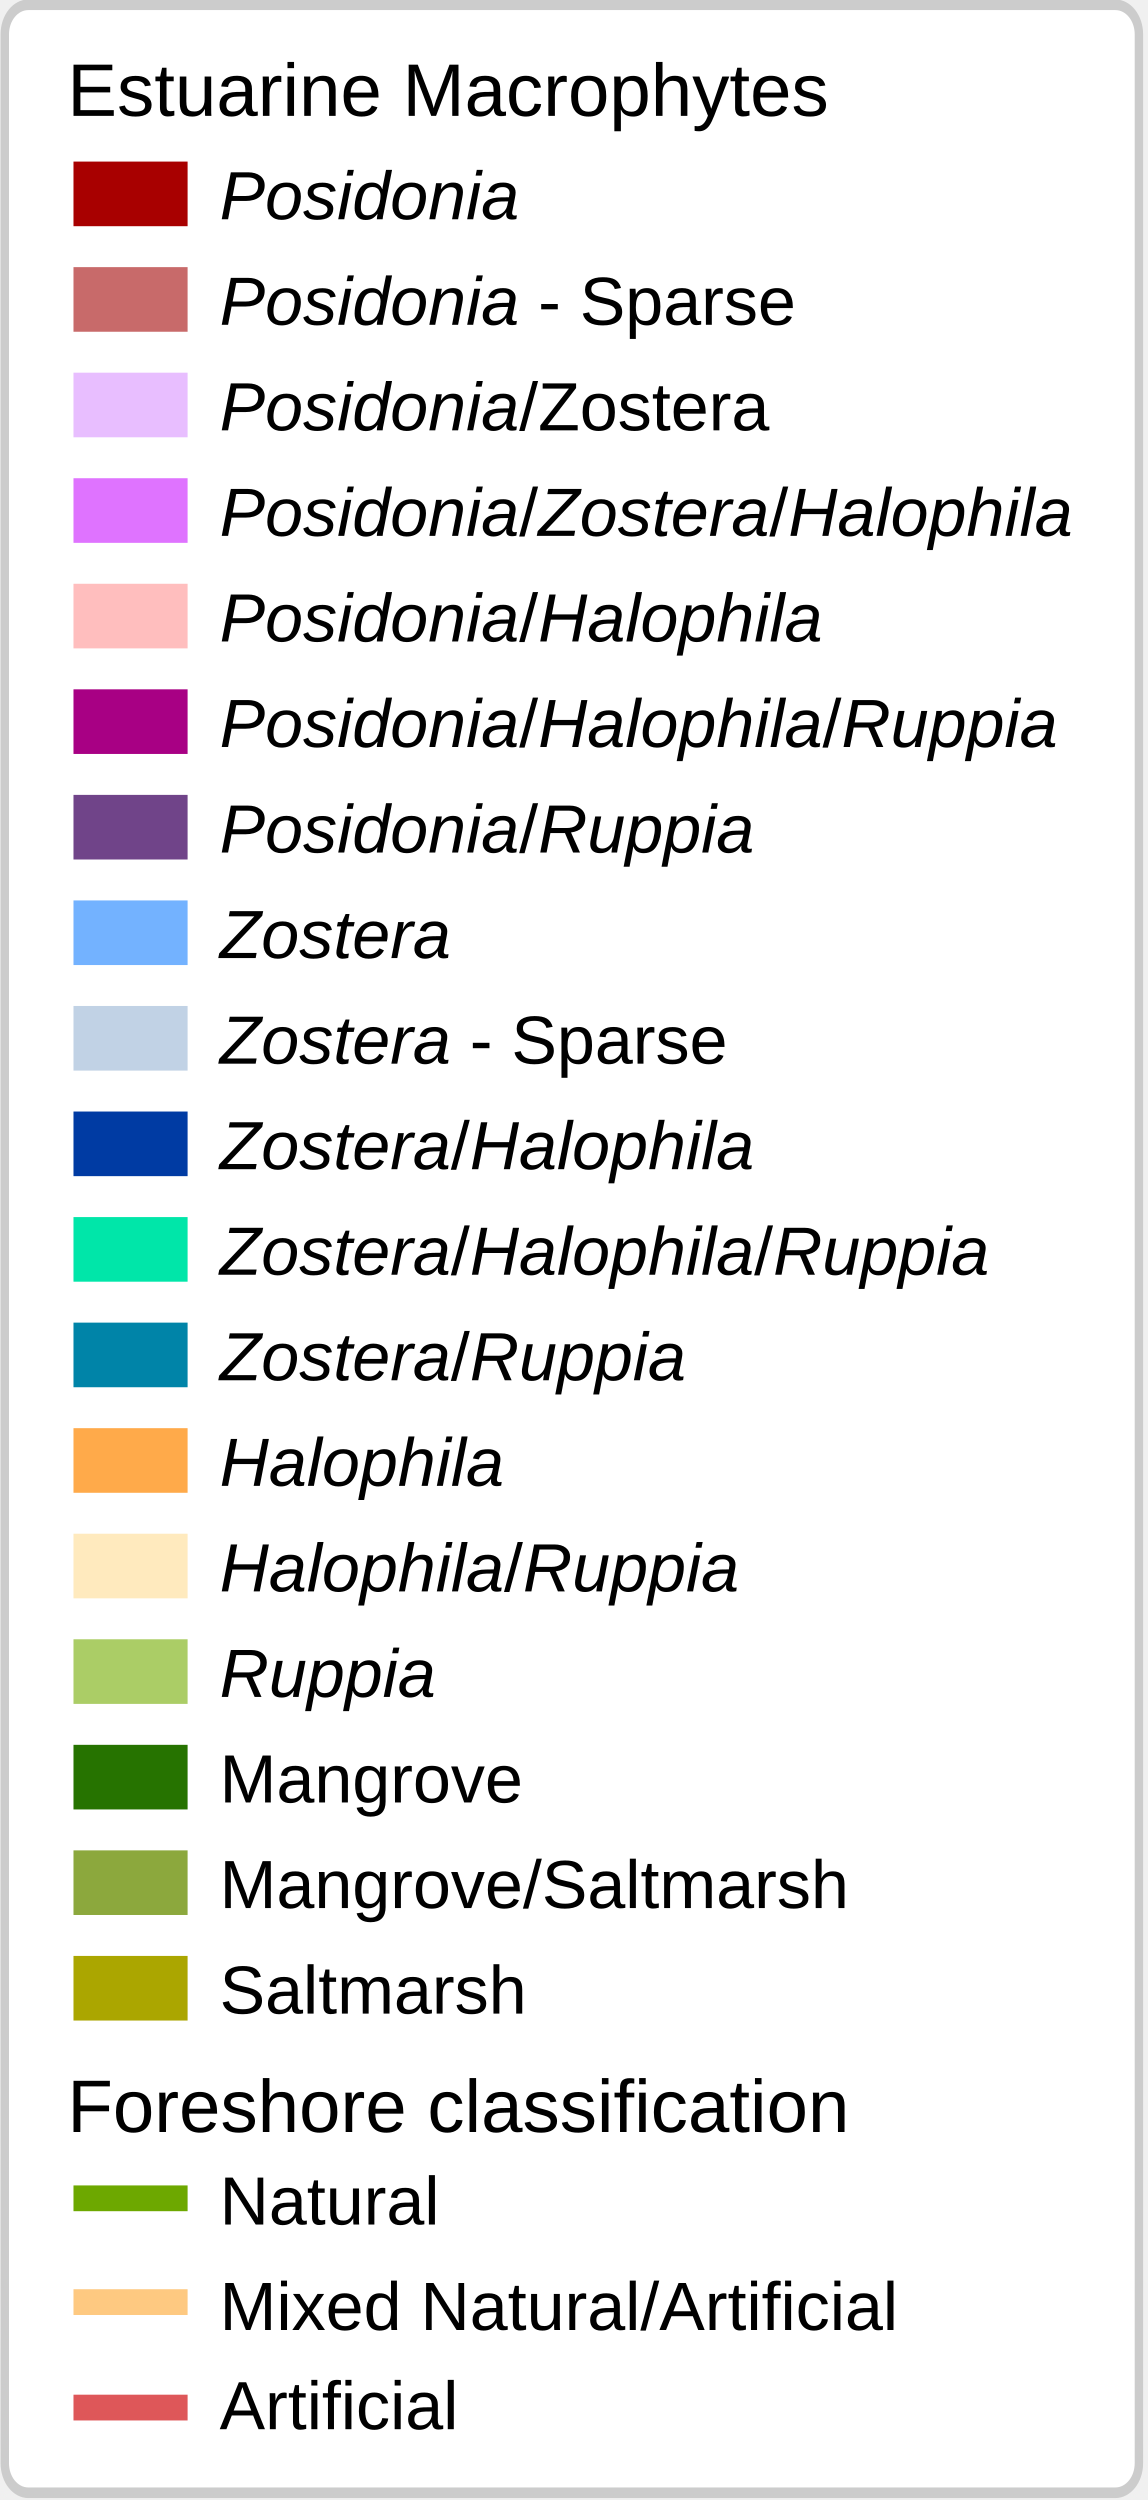
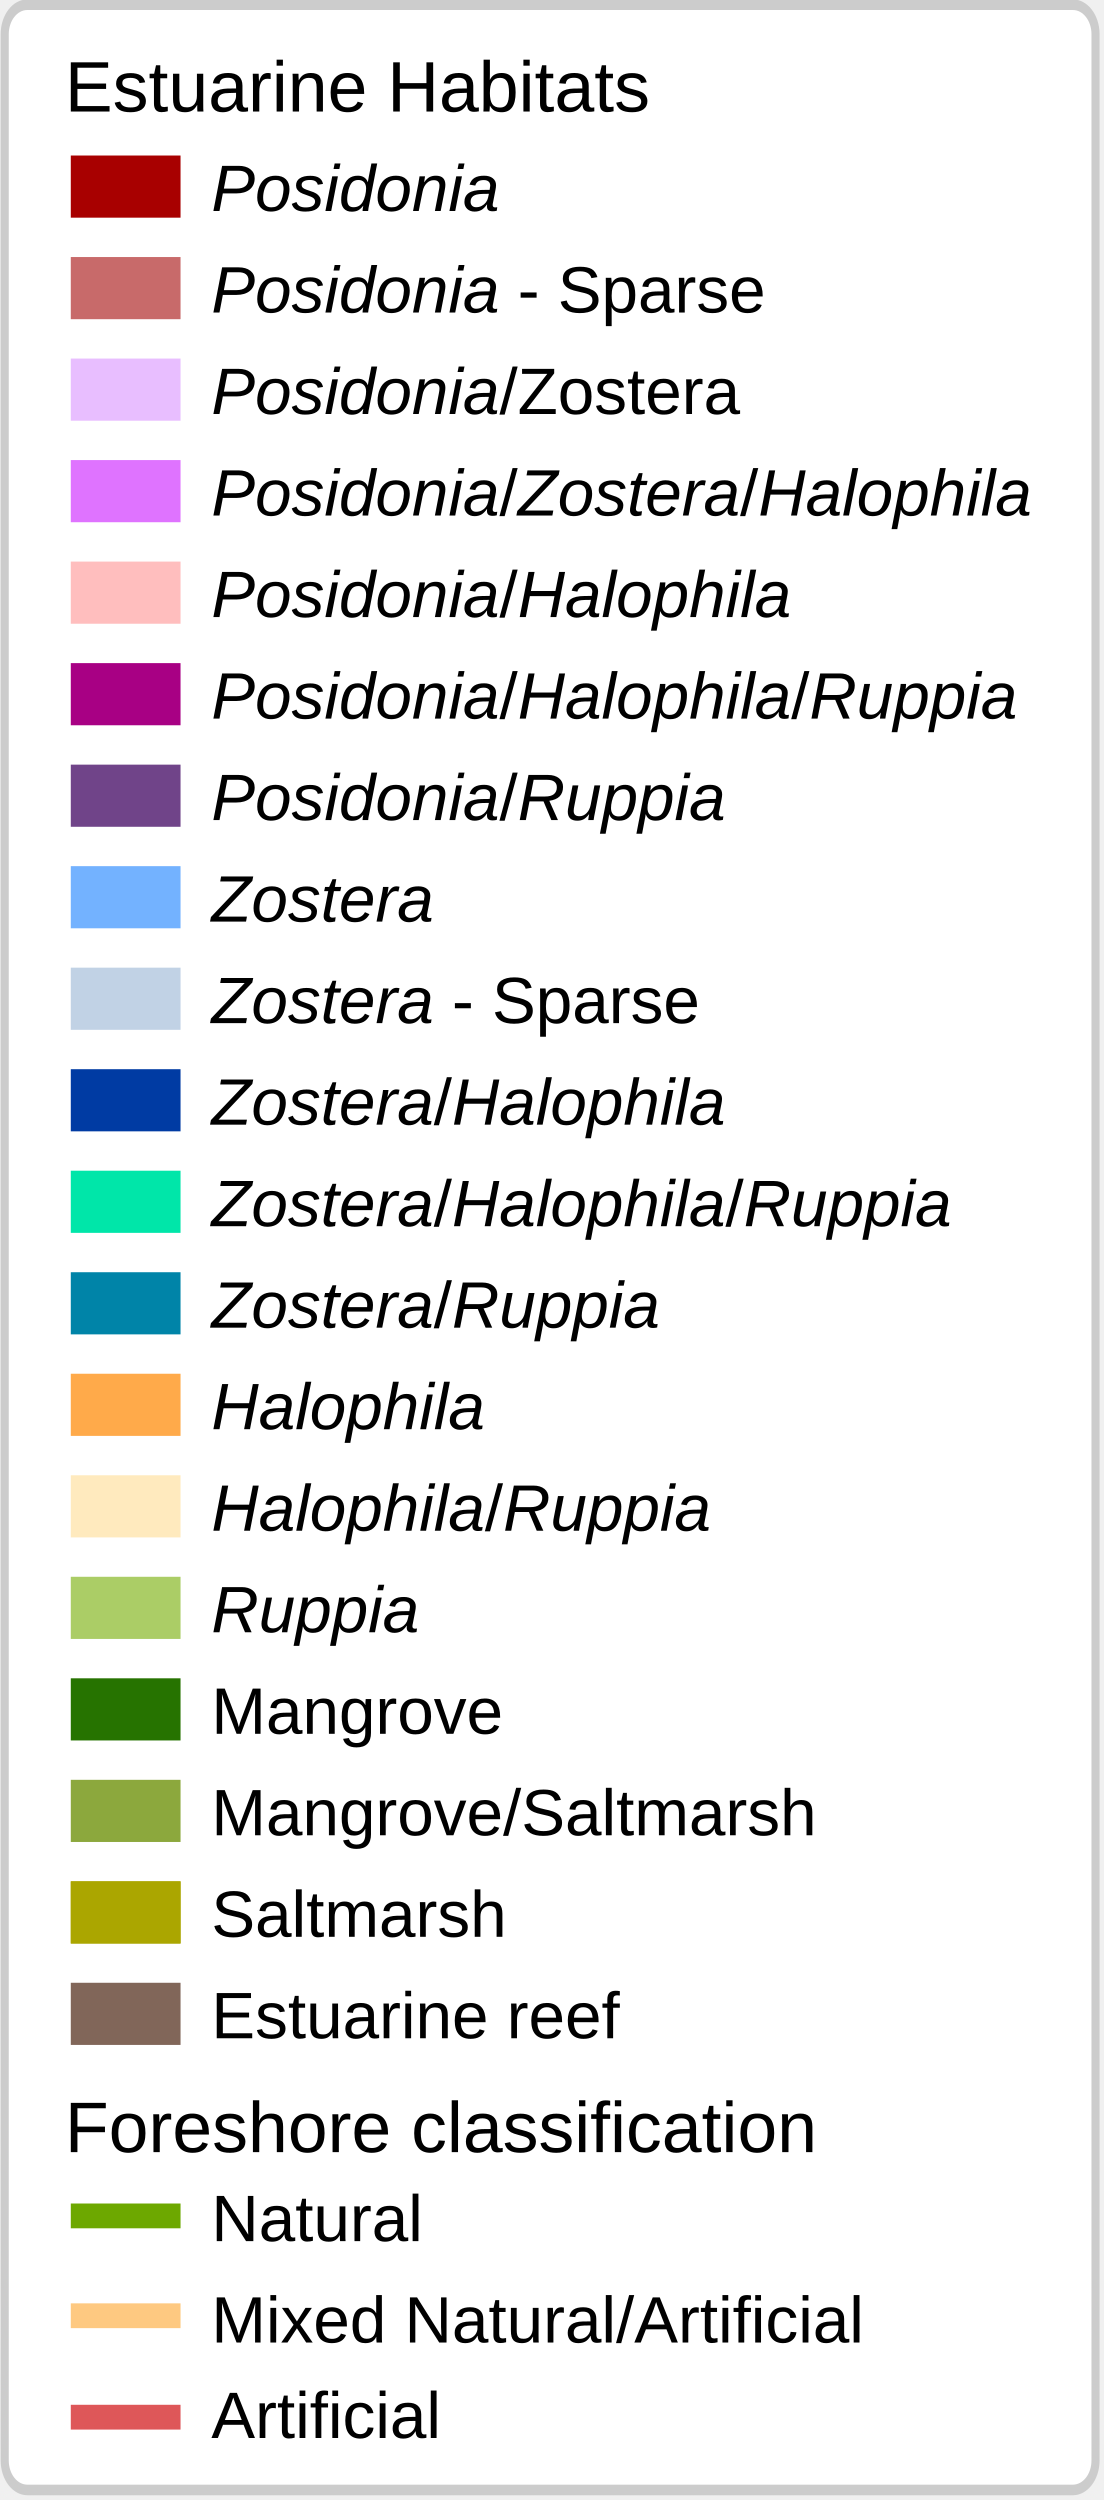
- <svg xmlns="http://www.w3.org/2000/svg" width="100%" height="100%" viewBox="0 0 185 403" version="1.1" xml:space="preserve" style="fill-rule:evenodd;clip-rule:evenodd;stroke-linecap:square;stroke-linejoin:bevel;">
-   <g transform="matrix(0.923441,0,0,0.923441,11.8449,26.0468)">
-     <path d="M0.001,0L19.921,0L19.921,11.28L0.001,11.28L0.001,0" style="fill:rgb(168,0,0);stroke:rgb(168,0,0);stroke-width:0.74px;" />
-   </g>
-   <g transform="matrix(1.09068,0,0,1.09068,35.4034,35.3424)">
+ <svg xmlns="http://www.w3.org/2000/svg" width="100%" height="100%" viewBox="0 0 185 419" version="1.1" xml:space="preserve" style="fill-rule:evenodd;clip-rule:evenodd;stroke-linecap:square;stroke-linejoin:bevel;">
+   <g transform="matrix(1.09068,0,0,1.09068,35.4218,35.3608)">
    <text x="0px" y="0px" style="font-family:'ArialMT', 'Arial', sans-serif;font-size:10.08px;">Posidonia</text>
  </g>
-   <g transform="matrix(0.923441,0,0,0.923441,11.8449,43.0614)">
+   <g transform="matrix(0.923441,0,0,0.923441,11.8633,43.0798)">
    <path d="M0.001,0L19.921,0L19.921,11.28L0.001,11.28L0.001,0" style="fill:rgb(200,106,106);stroke:rgb(200,106,106);stroke-width:0.24px;" />
  </g>
-   <g transform="matrix(1.09068,0,0,1.09068,35.4034,52.357)">
+   <g transform="matrix(1.09068,0,0,1.09068,35.4218,52.3754)">
    <text x="0px" y="0px" style="font-family:'ArialMT', 'Arial', sans-serif;font-size:10.08px;">Posidonia - Sparse</text>
  </g>
-   <g transform="matrix(0.923441,0,0,0.923441,11.8449,60.0759)">
+   <g transform="matrix(0.923441,0,0,0.923441,11.8633,60.0943)">
    <path d="M0.001,0L19.921,0L19.921,11.28L0.001,11.28L0.001,0" style="fill:rgb(232,190,255);stroke:rgb(232,190,255);stroke-width:0.74px;" />
  </g>
-   <g transform="matrix(1.09068,0,0,1.09068,35.4034,69.3716)">
+   <g transform="matrix(1.09068,0,0,1.09068,35.4218,69.39)">
    <text x="0px" y="0px" style="font-family:'ArialMT', 'Arial', sans-serif;font-size:10.08px;">Posidonia/Zostera</text>
  </g>
-   <g transform="matrix(0.923441,0,0,0.923441,11.8449,77.0901)">
+   <g transform="matrix(0.923441,0,0,0.923441,11.8633,77.1085)">
    <path d="M0.001,0L19.921,0L19.921,11.28L0.001,11.28L0.001,0" style="fill:rgb(223,115,255);stroke:rgb(223,115,255);stroke-width:0.74px;" />
  </g>
-   <g transform="matrix(1.09068,0,0,1.09068,35.4034,86.3862)">
+   <g transform="matrix(1.09068,0,0,1.09068,35.4218,86.4046)">
    <text x="0px" y="0px" style="font-family:'ArialMT', 'Arial', sans-serif;font-size:10.08px;">Posidonia/Zostera/Halophila</text>
  </g>
-   <g transform="matrix(0.923441,0,0,0.923441,11.8449,94.1042)">
+   <g transform="matrix(0.923441,0,0,0.923441,11.8633,94.1226)">
    <path d="M0.001,0L19.921,0L19.921,11.28L0.001,11.28L0.001,0" style="fill:rgb(255,190,190);stroke:rgb(255,190,190);stroke-width:0.74px;" />
  </g>
-   <g transform="matrix(1.09068,0,0,1.09068,35.4034,103.401)">
+   <g transform="matrix(1.09068,0,0,1.09068,35.4218,103.419)">
    <text x="0px" y="0px" style="font-family:'ArialMT', 'Arial', sans-serif;font-size:10.08px;">Posidonia/Halophila</text>
  </g>
-   <g transform="matrix(0.923441,0,0,0.923441,11.8449,111.12)">
+   <g transform="matrix(0.923441,0,0,0.923441,11.8633,111.139)">
    <path d="M0.001,0L19.921,0L19.921,11.28L0.001,11.28L0.001,0" style="fill:rgb(168,0,132);stroke:rgb(168,0,132);stroke-width:0.74px;" />
  </g>
-   <g transform="matrix(1.09068,0,0,1.09068,35.4034,120.416)">
+   <g transform="matrix(1.09068,0,0,1.09068,35.4218,120.434)">
    <text x="0px" y="0px" style="font-family:'ArialMT', 'Arial', sans-serif;font-size:10.08px;">Posidonia/Halophila/Ruppia</text>
  </g>
-   <g transform="matrix(0.923441,0,0,0.923441,11.8449,128.135)">
+   <g transform="matrix(0.923441,0,0,0.923441,11.8633,128.153)">
    <path d="M0.001,0L19.921,0L19.921,11.28L0.001,11.28L0.001,0" style="fill:rgb(112,68,137);stroke:rgb(112,68,137);stroke-width:0.74px;" />
  </g>
-   <g transform="matrix(1.09068,0,0,1.09068,35.4034,137.43)">
+   <g transform="matrix(1.09068,0,0,1.09068,35.4218,137.448)">
    <text x="0px" y="0px" style="font-family:'ArialMT', 'Arial', sans-serif;font-size:10.08px;">Posidonia/Ruppia</text>
  </g>
-   <g transform="matrix(0.923441,0,0,0.923441,11.8449,145.149)">
+   <g transform="matrix(0.923441,0,0,0.923441,11.8633,145.167)">
    <path d="M0.001,0L19.921,0L19.921,11.28L0.001,11.28L0.001,0" style="fill:rgb(115,178,255);stroke:rgb(115,178,255);stroke-width:0.74px;" />
  </g>
-   <g transform="matrix(1.09068,0,0,1.09068,35.4034,154.445)">
+   <g transform="matrix(1.09068,0,0,1.09068,35.4218,154.463)">
    <text x="0px" y="0px" style="font-family:'ArialMT', 'Arial', sans-serif;font-size:10.08px;">Zostera</text>
  </g>
-   <g transform="matrix(0.923441,0,0,0.923441,11.8449,162.163)">
+   <g transform="matrix(0.923441,0,0,0.923441,11.8633,162.181)">
    <path d="M0.001,0L19.921,0L19.921,11.28L0.001,11.28L0.001,0" style="fill:rgb(193,210,229);stroke:rgb(193,210,229);stroke-width:0.24px;" />
  </g>
-   <g transform="matrix(1.09068,0,0,1.09068,35.4034,171.459)">
+   <g transform="matrix(1.09068,0,0,1.09068,35.4218,171.477)">
    <text x="0px" y="0px" style="font-family:'ArialMT', 'Arial', sans-serif;font-size:10.08px;">Zostera Sparse</text>
  </g>
-   <g transform="matrix(0.923441,0,0,0.923441,11.8449,179.179)">
+   <g transform="matrix(0.923441,0,0,0.923441,11.8633,179.197)">
    <path d="M0.001,0L19.921,0L19.921,11.28L0.001,11.28L0.001,0" style="fill:rgb(0,59,163);stroke:rgb(0,59,163);stroke-width:0.74px;" />
  </g>
-   <g transform="matrix(1.09068,0,0,1.09068,35.4034,188.474)">
+   <g transform="matrix(1.09068,0,0,1.09068,35.4218,188.492)">
    <text x="0px" y="0px" style="font-family:'ArialMT', 'Arial', sans-serif;font-size:10.08px;">Zostera/Halophila</text>
  </g>
-   <g transform="matrix(0.923441,0,0,0.923441,11.8449,196.193)">
+   <g transform="matrix(0.923441,0,0,0.923441,11.8633,196.211)">
    <path d="M0.001,0L19.921,0L19.921,11.28L0.001,11.28L0.001,0" style="fill:rgb(0,230,169);stroke:rgb(0,230,169);stroke-width:0.74px;" />
  </g>
-   <g transform="matrix(1.09068,0,0,1.09068,35.4034,205.489)">
+   <g transform="matrix(1.09068,0,0,1.09068,35.4218,205.507)">
    <text x="0px" y="0px" style="font-family:'ArialMT', 'Arial', sans-serif;font-size:10.08px;">Zostera/Halophila/Ruppia</text>
  </g>
-   <g transform="matrix(0.923441,0,0,0.923441,11.8449,213.207)">
+   <g transform="matrix(0.923441,0,0,0.923441,11.8633,213.225)">
    <path d="M0.001,0L19.921,0L19.921,11.28L0.001,11.28L0.001,0" style="fill:rgb(0,132,168);stroke:rgb(0,132,168);stroke-width:0.74px;" />
  </g>
-   <g transform="matrix(1.09068,0,0,1.09068,35.4034,222.503)">
+   <g transform="matrix(1.09068,0,0,1.09068,35.4218,222.521)">
    <text x="0px" y="0px" style="font-family:'ArialMT', 'Arial', sans-serif;font-size:10.08px;">Zostera/Ruppia</text>
  </g>
-   <g transform="matrix(0.923441,0,0,0.923441,11.8449,230.221)">
+   <g transform="matrix(0.923441,0,0,0.923441,11.8633,230.239)">
    <path d="M0.001,0L19.921,0L19.921,11.28L0.001,11.28L0.001,0" style="fill:rgb(255,170,74);stroke:rgb(255,170,0);stroke-width:0.74px;" />
  </g>
-   <g transform="matrix(1.09068,0,0,1.09068,35.4034,239.518)">
+   <g transform="matrix(1.09068,0,0,1.09068,35.4218,239.536)">
    <text x="0px" y="0px" style="font-family:'ArialMT', 'Arial', sans-serif;font-size:10.08px;">Halophila</text>
  </g>
-   <g transform="matrix(0.923441,0,0,0.923441,11.8449,247.237)">
+   <g transform="matrix(0.923441,0,0,0.923441,11.8633,247.255)">
    <path d="M0.001,0L19.921,0L19.921,11.28L0.001,11.28L0.001,0" style="fill:rgb(255,234,190);stroke:rgb(255,234,190);stroke-width:0.74px;" />
  </g>
-   <g transform="matrix(1.09068,0,0,1.09068,35.4034,256.532)">
+   <g transform="matrix(1.09068,0,0,1.09068,35.4218,256.55)">
    <text x="0px" y="0px" style="font-family:'ArialMT', 'Arial', sans-serif;font-size:10.08px;">Halophila/Ruppia</text>
  </g>
-   <g transform="matrix(0.923441,0,0,0.923441,11.8449,264.251)">
+   <g transform="matrix(0.923441,0,0,0.923441,11.8633,264.269)">
    <path d="M0.001,0L19.921,0L19.921,11.28L0.001,11.28L0.001,0" style="fill:rgb(171,205,102);stroke:rgb(171,205,102);stroke-width:0.74px;" />
  </g>
-   <g transform="matrix(1.09068,0,0,1.09068,35.4034,273.547)">
+   <g transform="matrix(1.09068,0,0,1.09068,35.4218,273.565)">
    <text x="0px" y="0px" style="font-family:'ArialMT', 'Arial', sans-serif;font-size:10.08px;">Ruppia</text>
  </g>
-   <g transform="matrix(0.923441,0,0,0.923441,11.8449,281.266)">
+   <g transform="matrix(0.923441,0,0,0.923441,11.8633,281.284)">
    <path d="M0.001,0L19.921,0L19.921,11.28L0.001,11.28L0.001,0" style="fill:rgb(38,115,0);" />
  </g>
-   <g transform="matrix(1.09068,0,0,1.09068,35.4034,290.562)">
+   <g transform="matrix(1.09068,0,0,1.09068,35.4218,290.58)">
    <text x="0px" y="0px" style="font-family:'ArialMT', 'Arial', sans-serif;font-size:10.08px;">Mangrove</text>
  </g>
-   <g transform="matrix(0.923441,0,0,0.923441,11.8449,298.28)">
+   <g transform="matrix(0.923441,0,0,0.923441,11.8633,298.298)">
    <path d="M0.001,0L19.921,0L19.921,11.28L0.001,11.28L0.001,0" style="fill:rgb(140,168,61);stroke:rgb(140,168,61);stroke-width:0.74px;" />
  </g>
-   <g transform="matrix(1.09068,0,0,1.09068,35.4034,307.576)">
+   <g transform="matrix(1.09068,0,0,1.09068,35.4218,307.594)">
    <text x="0px" y="0px" style="font-family:'ArialMT', 'Arial', sans-serif;font-size:10.08px;">Mangrove/Saltmarsh</text>
  </g>
-   <g transform="matrix(0.923441,0,0,0.923441,11.8449,315.295)">
+   <g transform="matrix(0.923441,0,0,0.923441,11.8633,315.313)">
    <path d="M0.001,0L19.921,0L19.921,11.28L0.001,11.28L0.001,0" style="fill:rgb(171,166,0);stroke:rgb(171,166,0);stroke-width:0.74px;" />
  </g>
-   <g transform="matrix(1.09068,0,0,1.09068,35.4034,324.591)">
+   <g transform="matrix(1.09068,0,0,1.09068,35.4218,324.609)">
    <text x="0px" y="0px" style="font-family:'ArialMT', 'Arial', sans-serif;font-size:10.08px;">Saltmarsh</text>
  </g>
-   <g transform="matrix(0.997756,0,0,1.25736,0.496423,-0.119666)">
+   <g transform="matrix(0.997756,0,0,1.30584,0.514815,-0.135644)">
    <path d="M183.507,4.491C183.507,2.403 181.804,0.709 179.707,0.709L4.076,0.709C1.978,0.709 0.276,2.403 0.276,4.491L0.276,315.899C0.276,317.986 1.978,319.681 4.076,319.681L179.707,319.681C181.804,319.681 183.507,317.986 183.507,315.899L183.507,4.491Z" style="fill:white;stroke:rgb(204,204,204);stroke-width:1.36px;stroke-linecap:round;stroke-linejoin:round;stroke-miterlimit:1.5;" />
  </g>
-   <g transform="matrix(0.923441,0,0,0.923441,11.8449,26.0468)">
+   <g transform="matrix(0.923441,0,0,0.923441,11.8633,26.0652)">
    <path d="M0.001,0L19.921,0L19.921,11.28L0.001,11.28L0.001,0" style="fill:rgb(168,0,0);" />
  </g>
-   <g transform="matrix(1.09068,0,0,1.09068,35.4034,35.3424)">
-     <text x="0px" y="0px" style="font-family:'Arial-ItalicMT', 'Arial', sans-serif;font-style:italic;font-size:10.08px;">Posidonia</text>
-   </g>
-   <g transform="matrix(0.923441,0,0,0.923441,11.8449,43.0614)">
+   <g transform="matrix(1.09068,0,0,1.09068,35.4218,35.3608)">
+     <text x="0px" y="0px" style="font-family:'Arial-ItalicMT', 'Arial', sans-serif;font-style:italic;font-size:10.08px;">Posidonia</text>
+   </g>
+   <g transform="matrix(0.923441,0,0,0.923441,11.8633,43.0798)">
    <path d="M0.001,0L19.921,0L19.921,11.28L0.001,11.28L0.001,0" style="fill:rgb(200,106,106);" />
  </g>
-   <g transform="matrix(1.09068,0,0,1.09068,35.4034,52.357)">
+   <g transform="matrix(1.09068,0,0,1.09068,35.4218,52.3754)">
    <text x="0px" y="0px" style="font-family:'Arial-ItalicMT', 'Arial', sans-serif;font-style:italic;font-size:10.08px;">Posidonia</text>
    <text x="47.073px" y="0px" style="font-family:'ArialMT', 'Arial', sans-serif;font-size:10.08px;">- Sparse</text>
  </g>
-   <g transform="matrix(0.923441,0,0,0.923441,11.8449,60.0759)">
+   <g transform="matrix(0.923441,0,0,0.923441,11.8633,60.0943)">
    <path d="M0.001,0L19.921,0L19.921,11.28L0.001,11.28L0.001,0" style="fill:rgb(232,190,255);" />
  </g>
-   <g transform="matrix(1.09068,0,0,1.09068,35.4034,69.3716)">
+   <g transform="matrix(1.09068,0,0,1.09068,35.4218,69.39)">
    <text x="0px" y="0px" style="font-family:'Arial-ItalicMT', 'Arial', sans-serif;font-style:italic;font-size:10.08px;">Posidonia</text>
    <text x="44.272px" y="0px" style="font-family:'ArialMT', 'Arial', sans-serif;font-size:10.08px;">/Zostera</text>
  </g>
-   <g transform="matrix(0.923441,0,0,0.923441,11.8449,77.0901)">
+   <g transform="matrix(0.923441,0,0,0.923441,11.8633,77.1085)">
    <path d="M0.001,0L19.921,0L19.921,11.28L0.001,11.28L0.001,0" style="fill:rgb(223,115,255);" />
  </g>
-   <g transform="matrix(1.09068,0,0,1.09068,35.4034,86.3862)">
+   <g transform="matrix(1.09068,0,0,1.09068,35.4218,86.4046)">
    <text x="0px" y="0px" style="font-family:'Arial-ItalicMT', 'Arial', sans-serif;font-style:italic;font-size:10.08px;">Posidonia</text>
    <text x="44.272px" y="0px" style="font-family:'ArialMT', 'Arial', sans-serif;font-size:10.08px;">/</text>
    <text x="47.073px" y="0px" style="font-family:'Arial-ItalicMT', 'Arial', sans-serif;font-style:italic;font-size:10.08px;">Zostera</text>
    <text x="81.245px" y="0px" style="font-family:'ArialMT', 'Arial', sans-serif;font-size:10.08px;">/</text>
    <text x="84.046px" y="0px" style="font-family:'Arial-ItalicMT', 'Arial', sans-serif;font-style:italic;font-size:10.08px;">Halophila</text>
  </g>
-   <g transform="matrix(0.923441,0,0,0.923441,11.8449,94.1042)">
+   <g transform="matrix(0.923441,0,0,0.923441,11.8633,94.1226)">
    <path d="M0.001,0L19.921,0L19.921,11.28L0.001,11.28L0.001,0" style="fill:rgb(255,190,190);" />
  </g>
-   <g transform="matrix(1.09068,0,0,1.09068,35.4034,103.401)">
+   <g transform="matrix(1.09068,0,0,1.09068,35.4218,103.419)">
    <text x="0px" y="0px" style="font-family:'Arial-ItalicMT', 'Arial', sans-serif;font-style:italic;font-size:10.08px;">Posidonia</text>
    <text x="44.272px" y="0px" style="font-family:'ArialMT', 'Arial', sans-serif;font-size:10.08px;">/</text>
    <text x="47.073px" y="0px" style="font-family:'Arial-ItalicMT', 'Arial', sans-serif;font-style:italic;font-size:10.08px;">Halophila</text>
  </g>
-   <g transform="matrix(0.923441,0,0,0.923441,11.8449,111.12)">
+   <g transform="matrix(0.923441,0,0,0.923441,11.8633,111.139)">
    <path d="M0.001,0L19.921,0L19.921,11.28L0.001,11.28L0.001,0" style="fill:rgb(168,0,132);" />
  </g>
-   <g transform="matrix(1.09068,0,0,1.09068,35.4034,120.416)">
+   <g transform="matrix(1.09068,0,0,1.09068,35.4218,120.434)">
    <text x="0px" y="0px" style="font-family:'Arial-ItalicMT', 'Arial', sans-serif;font-style:italic;font-size:10.08px;">Posidonia</text>
    <text x="44.272px" y="0px" style="font-family:'ArialMT', 'Arial', sans-serif;font-size:10.08px;">/</text>
    <text x="47.073px" y="0px" style="font-family:'Arial-ItalicMT', 'Arial', sans-serif;font-style:italic;font-size:10.08px;">Halophila</text>
    <text x="89.101px" y="0px" style="font-family:'ArialMT', 'Arial', sans-serif;font-size:10.08px;">/</text>
    <text x="91.901px" y="0px" style="font-family:'Arial-ItalicMT', 'Arial', sans-serif;font-style:italic;font-size:10.08px;">Ruppia</text>
  </g>
-   <g transform="matrix(0.923441,0,0,0.923441,11.8449,128.135)">
+   <g transform="matrix(0.923441,0,0,0.923441,11.8633,128.153)">
    <path d="M0.001,0L19.921,0L19.921,11.28L0.001,11.28L0.001,0" style="fill:rgb(112,68,137);" />
  </g>
-   <g transform="matrix(1.09068,0,0,1.09068,35.4034,137.43)">
+   <g transform="matrix(1.09068,0,0,1.09068,35.4218,137.448)">
    <text x="0px" y="0px" style="font-family:'Arial-ItalicMT', 'Arial', sans-serif;font-style:italic;font-size:10.08px;">Posidonia</text>
    <text x="44.272px" y="0px" style="font-family:'ArialMT', 'Arial', sans-serif;font-size:10.08px;">/</text>
    <text x="47.073px" y="0px" style="font-family:'Arial-ItalicMT', 'Arial', sans-serif;font-style:italic;font-size:10.08px;">Ruppia</text>
  </g>
-   <g transform="matrix(0.923441,0,0,0.923441,11.8449,145.149)">
+   <g transform="matrix(0.923441,0,0,0.923441,11.8633,145.167)">
    <path d="M0.001,0L19.921,0L19.921,11.28L0.001,11.28L0.001,0" style="fill:rgb(115,178,255);" />
  </g>
-   <g transform="matrix(1.09068,0,0,1.09068,35.4034,154.445)">
-     <text x="0px" y="0px" style="font-family:'Arial-ItalicMT', 'Arial', sans-serif;font-style:italic;font-size:10.08px;">Zostera</text>
-   </g>
-   <g transform="matrix(0.923441,0,0,0.923441,11.8449,162.163)">
+   <g transform="matrix(1.09068,0,0,1.09068,35.4218,154.463)">
+     <text x="0px" y="0px" style="font-family:'Arial-ItalicMT', 'Arial', sans-serif;font-style:italic;font-size:10.08px;">Zostera</text>
+   </g>
+   <g transform="matrix(0.923441,0,0,0.923441,11.8633,162.181)">
    <path d="M0.001,0L19.921,0L19.921,11.28L0.001,11.28L0.001,0" style="fill:rgb(193,210,229);" />
  </g>
-   <g transform="matrix(1.09068,0,0,1.09068,35.4034,171.459)">
+   <g transform="matrix(1.09068,0,0,1.09068,35.4218,171.477)">
    <text x="0px" y="0px" style="font-family:'Arial-ItalicMT', 'Arial', sans-serif;font-style:italic;font-size:10.08px;">Zostera</text>
    <text x="36.973px" y="0px" style="font-family:'ArialMT', 'Arial', sans-serif;font-size:10.08px;">- Sparse</text>
  </g>
-   <g transform="matrix(0.923441,0,0,0.923441,11.8449,179.179)">
+   <g transform="matrix(0.923441,0,0,0.923441,11.8633,179.197)">
    <path d="M0.001,0L19.921,0L19.921,11.28L0.001,11.28L0.001,0" style="fill:rgb(0,59,163);" />
  </g>
-   <g transform="matrix(1.09068,0,0,1.09068,35.4034,188.474)">
+   <g transform="matrix(1.09068,0,0,1.09068,35.4218,188.492)">
    <text x="0px" y="0px" style="font-family:'Arial-ItalicMT', 'Arial', sans-serif;font-style:italic;font-size:10.08px;">Zostera</text>
    <text x="34.173px" y="0px" style="font-family:'ArialMT', 'Arial', sans-serif;font-size:10.08px;">/</text>
    <text x="36.973px" y="0px" style="font-family:'Arial-ItalicMT', 'Arial', sans-serif;font-style:italic;font-size:10.08px;">Halophila</text>
  </g>
-   <g transform="matrix(0.923441,0,0,0.923441,11.8449,196.193)">
+   <g transform="matrix(0.923441,0,0,0.923441,11.8633,196.211)">
    <path d="M0.001,0L19.921,0L19.921,11.28L0.001,11.28L0.001,0" style="fill:rgb(0,230,169);" />
  </g>
-   <g transform="matrix(1.09068,0,0,1.09068,35.4034,205.489)">
+   <g transform="matrix(1.09068,0,0,1.09068,35.4218,205.507)">
    <text x="0px" y="0px" style="font-family:'Arial-ItalicMT', 'Arial', sans-serif;font-style:italic;font-size:10.08px;">Zostera</text>
    <text x="34.173px" y="0px" style="font-family:'ArialMT', 'Arial', sans-serif;font-size:10.08px;">/</text>
    <text x="36.973px" y="0px" style="font-family:'Arial-ItalicMT', 'Arial', sans-serif;font-style:italic;font-size:10.08px;">Halophila</text>
    <text x="79.001px" y="0px" style="font-family:'ArialMT', 'Arial', sans-serif;font-size:10.08px;">/</text>
    <text x="81.802px" y="0px" style="font-family:'Arial-ItalicMT', 'Arial', sans-serif;font-style:italic;font-size:10.08px;">Ruppia</text>
  </g>
-   <g transform="matrix(0.923441,0,0,0.923441,11.8449,213.207)">
+   <g transform="matrix(0.923441,0,0,0.923441,11.8633,213.225)">
    <path d="M0.001,0L19.921,0L19.921,11.28L0.001,11.28L0.001,0" style="fill:rgb(0,132,168);" />
  </g>
-   <g transform="matrix(1.09068,0,0,1.09068,35.4034,222.503)">
+   <g transform="matrix(1.09068,0,0,1.09068,35.4218,222.521)">
    <text x="0px" y="0px" style="font-family:'Arial-ItalicMT', 'Arial', sans-serif;font-style:italic;font-size:10.08px;">Zostera</text>
    <text x="34.173px" y="0px" style="font-family:'ArialMT', 'Arial', sans-serif;font-size:10.08px;">/</text>
    <text x="36.973px" y="0px" style="font-family:'Arial-ItalicMT', 'Arial', sans-serif;font-style:italic;font-size:10.08px;">Ruppia</text>
  </g>
-   <g transform="matrix(0.923441,0,0,0.923441,11.8449,230.221)">
+   <g transform="matrix(0.923441,0,0,0.923441,11.8633,230.239)">
    <path d="M0.001,0L19.921,0L19.921,11.28L0.001,11.28L0.001,0" style="fill:rgb(255,170,74);" />
  </g>
-   <g transform="matrix(1.09068,0,0,1.09068,35.4034,239.518)">
+   <g transform="matrix(1.09068,0,0,1.09068,35.4218,239.536)">
    <text x="0px" y="0px" style="font-family:'Arial-ItalicMT', 'Arial', sans-serif;font-style:italic;font-size:10.08px;">Halophila</text>
  </g>
-   <g transform="matrix(0.923441,0,0,0.923441,11.8449,247.237)">
+   <g transform="matrix(0.923441,0,0,0.923441,11.8633,247.255)">
    <path d="M0.001,0L19.921,0L19.921,11.28L0.001,11.28L0.001,0" style="fill:rgb(255,234,190);" />
  </g>
-   <g transform="matrix(1.09068,0,0,1.09068,35.4034,256.532)">
+   <g transform="matrix(1.09068,0,0,1.09068,35.4218,256.55)">
    <text x="0px" y="0px" style="font-family:'Arial-ItalicMT', 'Arial', sans-serif;font-style:italic;font-size:10.08px;">Halophila</text>
    <text x="42.028px" y="0px" style="font-family:'ArialMT', 'Arial', sans-serif;font-size:10.08px;">/</text>
    <text x="44.828px" y="0px" style="font-family:'Arial-ItalicMT', 'Arial', sans-serif;font-style:italic;font-size:10.08px;">Ruppia</text>
  </g>
-   <g transform="matrix(0.923441,0,0,0.923441,11.8449,264.251)">
+   <g transform="matrix(0.923441,0,0,0.923441,11.8633,264.269)">
    <path d="M0.001,0L19.921,0L19.921,11.28L0.001,11.28L0.001,0" style="fill:rgb(171,205,102);" />
  </g>
-   <g transform="matrix(1.09068,0,0,1.09068,35.4034,273.547)">
+   <g transform="matrix(1.09068,0,0,1.09068,35.4218,273.565)">
    <text x="0px" y="0px" style="font-family:'Arial-ItalicMT', 'Arial', sans-serif;font-style:italic;font-size:10.08px;">Ruppia</text>
  </g>
-   <g transform="matrix(0.923441,0,0,0.923441,11.8449,281.266)">
+   <g transform="matrix(0.923441,0,0,0.923441,11.8633,281.284)">
    <path d="M0.001,0L19.921,0L19.921,11.28L0.001,11.28L0.001,0" style="fill:rgb(38,115,0);" />
  </g>
-   <g transform="matrix(1.09068,0,0,1.09068,35.4034,290.562)">
+   <g transform="matrix(1.09068,0,0,1.09068,35.4218,290.58)">
    <text x="0px" y="0px" style="font-family:'ArialMT', 'Arial', sans-serif;font-size:10.08px;">Mangrove</text>
  </g>
-   <g transform="matrix(0.923441,0,0,0.923441,11.8449,298.28)">
+   <g transform="matrix(0.923441,0,0,0.923441,11.8633,298.298)">
    <path d="M0.001,0L19.921,0L19.921,11.28L0.001,11.28L0.001,0" style="fill:rgb(140,168,61);" />
  </g>
-   <g transform="matrix(1.09068,0,0,1.09068,35.4034,307.576)">
+   <g transform="matrix(1.09068,0,0,1.09068,35.4218,307.594)">
    <text x="0px" y="0px" style="font-family:'ArialMT', 'Arial', sans-serif;font-size:10.08px;">Mangrove/Saltmarsh</text>
  </g>
-   <g transform="matrix(0.923441,0,0,0.923441,11.8449,315.295)">
+   <g transform="matrix(0.923441,0,0,0.923441,11.8633,315.313)">
    <path d="M0.001,0L19.921,0L19.921,11.28L0.001,11.28L0.001,0" style="fill:rgb(171,166,0);" />
  </g>
-   <g transform="matrix(0.923441,0,0,0.368356,11.8449,352.29)">
+   <g transform="matrix(0.923441,0,0,0.368356,11.8633,369.308)">
    <path d="M0.001,0L19.921,0L19.921,11.28L0.001,11.28L0.001,0" style="fill:rgb(109,168,0);" />
  </g>
-   <g transform="matrix(0.923441,0,0,0.368356,11.8449,369.023)">
+   <g transform="matrix(0.923441,0,0,0.368356,11.8633,386.042)">
    <path d="M0.001,0L19.921,0L19.921,11.28L0.001,11.28L0.001,0" style="fill:rgb(254,201,129);" />
  </g>
-   <g transform="matrix(0.923441,0,0,0.368356,11.8449,386.023)">
+   <g transform="matrix(0.923441,0,0,0.368356,11.8633,403.042)">
    <path d="M0.001,0L19.921,0L19.921,11.28L0.001,11.28L0.001,0" style="fill:rgb(222,87,89);" />
  </g>
-   <g transform="matrix(1.09068,0,0,1.09068,35.4034,324.591)">
+   <g transform="matrix(0.923441,0,0,0.923441,11.8633,315.313)">
+     <path d="M0.001,0L19.921,0L19.921,11.28L0.001,11.28L0.001,0" style="fill:rgb(171,166,0);" />
+   </g>
+   <g transform="matrix(1.09068,0,0,1.09068,35.4218,324.609)">
    <text x="0px" y="0px" style="font-family:'ArialMT', 'Arial', sans-serif;font-size:10.08px;">Saltmarsh</text>
  </g>
-   <g transform="matrix(1.09068,0,0,1.09068,35.4034,358.591)">
+   <g transform="matrix(1.09068,0,0,1.09068,35.4218,341.609)">
+     <text x="0px" y="0px" style="font-family:'ArialMT', 'Arial', sans-serif;font-size:10.08px;">Estuarine reef</text>
+   </g>
+   <g transform="matrix(0.923441,0,0,0.923441,11.8633,332.313)">
+     <path d="M0.001,0L19.921,0L19.921,11.28L0.001,11.28L0.001,0" style="fill:rgb(129,102,89);" />
+   </g>
+   <g transform="matrix(1.09068,0,0,1.09068,35.4218,375.609)">
    <text x="0px" y="0px" style="font-family:'ArialMT', 'Arial', sans-serif;font-size:10.08px;">Natural</text>
  </g>
-   <g transform="matrix(1.09068,0,0,1.09068,35.4034,375.591)">
+   <g transform="matrix(1.09068,0,0,1.09068,35.4218,392.609)">
    <text x="0px" y="0px" style="font-family:'ArialMT', 'Arial', sans-serif;font-size:10.08px;">Mixed Natural/Artiﬁcial</text>
  </g>
-   <g transform="matrix(1.09068,0,0,1.09068,10.8615,343.674)">
+   <g transform="matrix(1.09068,0,0,1.09068,10.8799,360.692)">
    <text x="0px" y="0px" style="font-family:'ArialMT', 'Arial', sans-serif;font-size:11.002px;">Foreshore classiﬁcation</text>
  </g>
-   <g transform="matrix(1.09068,0,0,1.09068,10.8615,18.6738)">
-     <text x="0px" y="0px" style="font-family:'ArialMT', 'Arial', sans-serif;font-size:11.002px;">Estuarine Macrophytes</text>
-   </g>
-   <g transform="matrix(1.09068,0,0,1.09068,35.4034,391.591)">
+   <g transform="matrix(1.09068,0,0,1.09068,10.8799,18.6921)">
+     <text x="0px" y="0px" style="font-family:'ArialMT', 'Arial', sans-serif;font-size:11.002px;">Estuarine Habitats</text>
+   </g>
+   <g transform="matrix(1.09068,0,0,1.09068,35.4218,408.609)">
    <text x="0px" y="0px" style="font-family:'ArialMT', 'Arial', sans-serif;font-size:10.08px;">Artiﬁcial</text>
  </g>
</svg>
